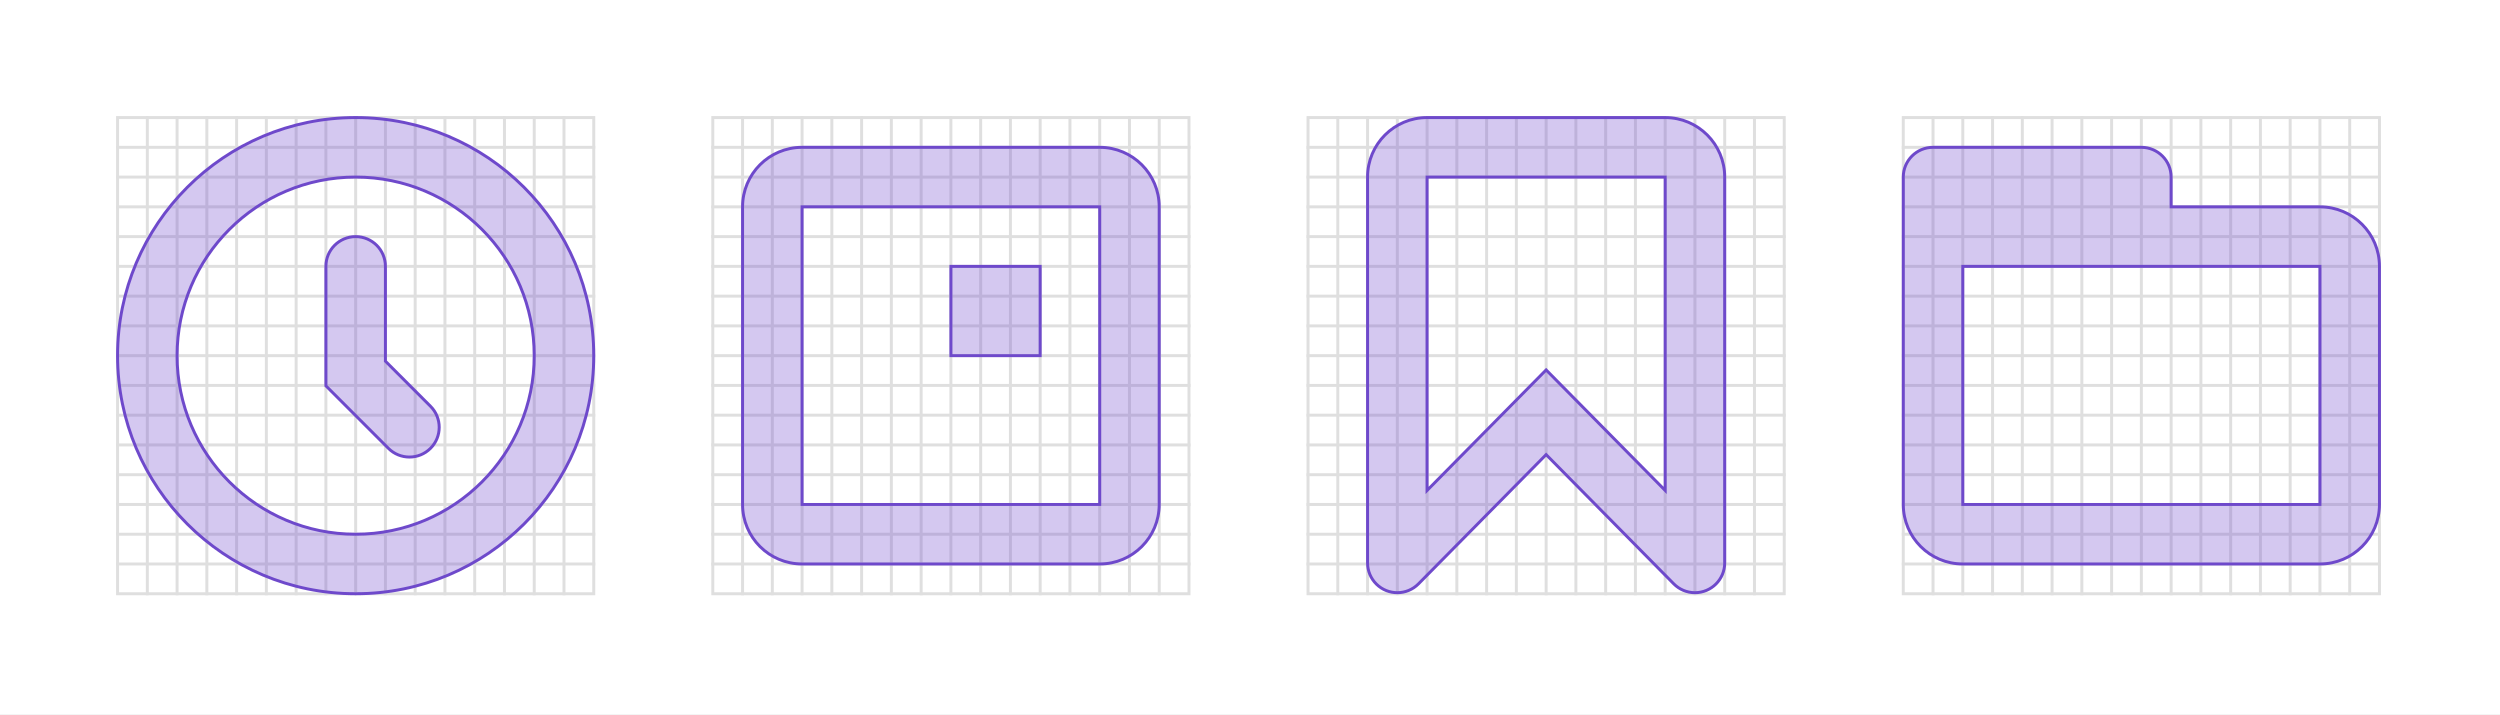
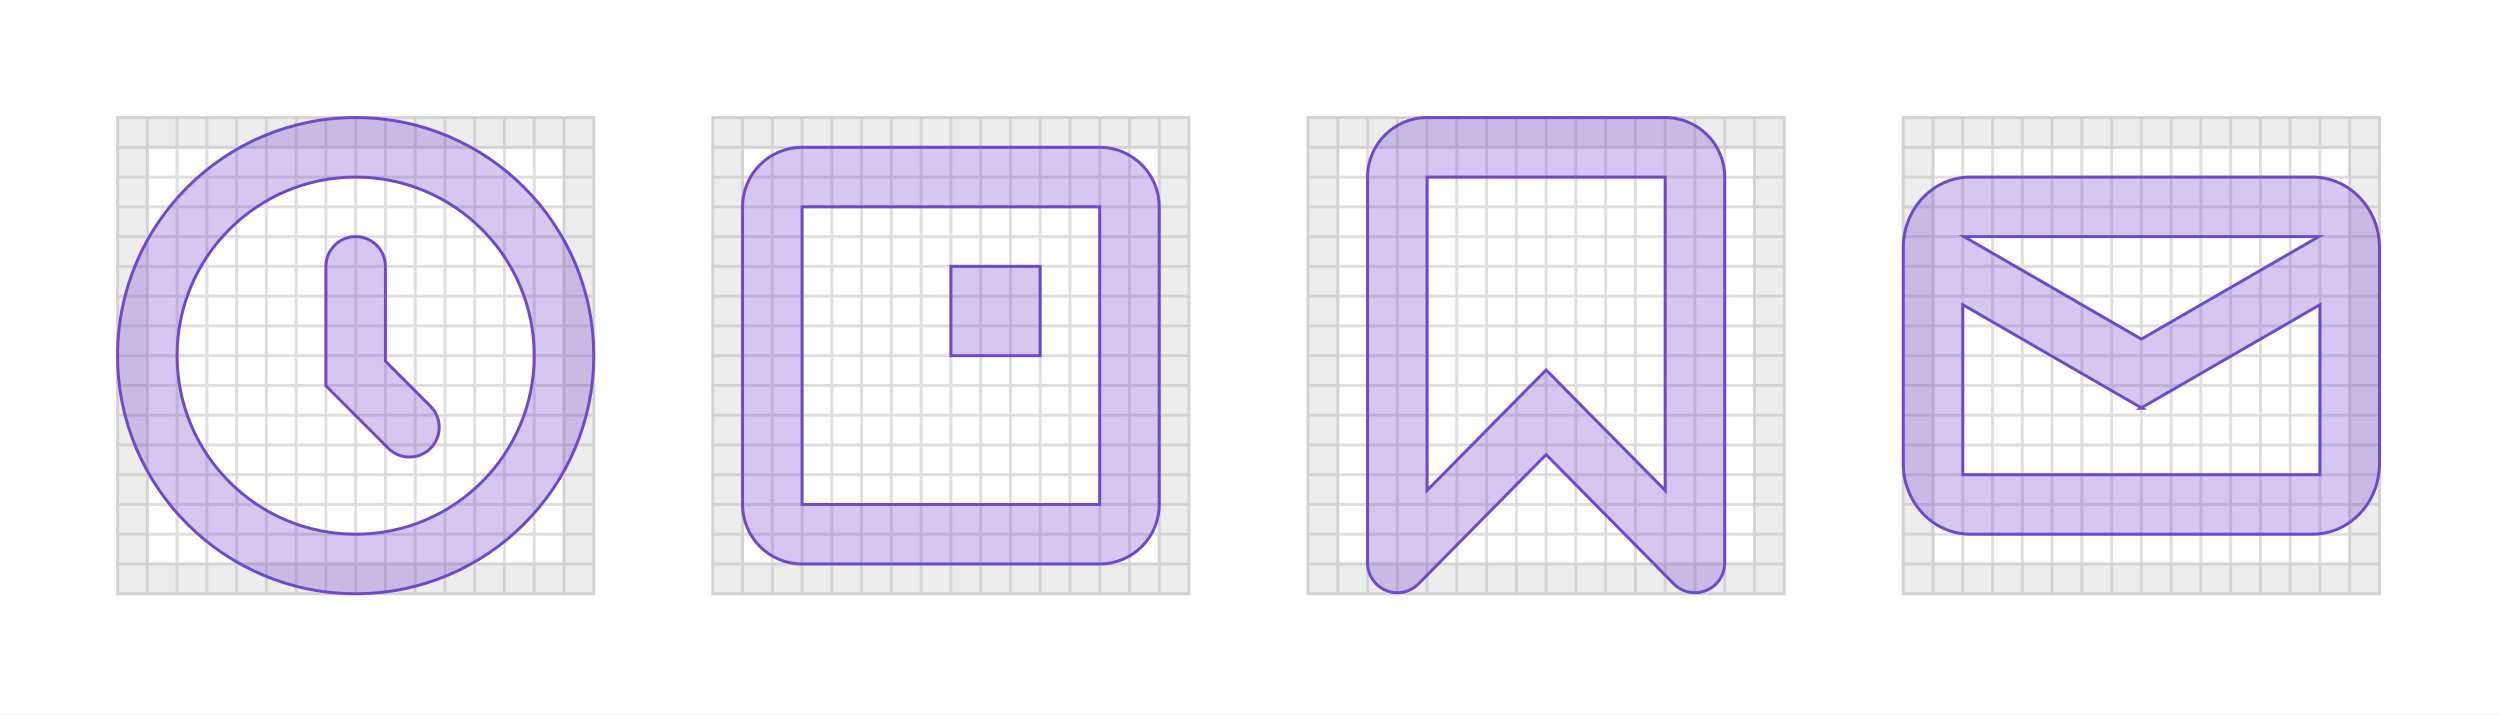
<svg xmlns="http://www.w3.org/2000/svg" width="840" height="240">
  <g fill="none" fill-rule="evenodd">
    <path fill="#FFF" d="M0 0h840v240H0z" />
    <g stroke="#DFDFDF">
      <path d="M39.5 39.5h160v160h-160z" />
      <g stroke-linecap="square">
        <path d="M49.5 39.5v160M59.5 39.5v160M69.5 39.5v160M79.5 39.5v160M89.5 39.5v160M99.5 39.5v160M109.5 39.5v160M119.5 39.5v160M129.5 39.5v160M139.5 39.5v160M149.5 39.5v160M159.5 39.5v160M169.5 39.5v160M179.5 39.5v160M189.5 39.5v160M199.5 49.5h-160M199.5 59.5h-160M199.5 69.5h-160M199.5 79.5h-160M199.5 89.5h-160M199.5 99.5h-160M199.5 109.5h-160M199.5 119.5h-160M199.5 129.5h-160M199.5 139.5h-160M199.5 149.5h-160M199.5 159.5h-160M199.5 169.5h-160M199.5 179.5h-160M199.5 189.5h-160" />
      </g>
    </g>
    <g stroke="#DFDFDF">
      <path d="M239.5 39.5h160v160h-160z" />
      <g stroke-linecap="square">
        <path d="M249.5 39.5v160M259.5 39.5v160M269.5 39.5v160M279.5 39.5v160M289.5 39.5v160M299.5 39.5v160M309.5 39.5v160M319.5 39.5v160M329.5 39.5v160M339.5 39.5v160M349.5 39.5v160M359.5 39.5v160M369.5 39.5v160M379.5 39.5v160M389.5 39.5v160M399.5 49.5h-160M399.5 59.5h-160M399.5 69.5h-160M399.5 79.5h-160M399.5 89.5h-160M399.5 99.5h-160M399.5 109.5h-160M399.5 119.5h-160M399.5 129.5h-160M399.5 139.5h-160M399.5 149.5h-160M399.5 159.5h-160M399.5 169.5h-160M399.5 179.5h-160M399.5 189.5h-160" />
      </g>
    </g>
    <g stroke="#DFDFDF">
      <path d="M439.5 39.5h160v160h-160z" />
      <g stroke-linecap="square">
        <path d="M449.5 39.5v160M459.5 39.5v160M469.5 39.5v160M479.5 39.5v160M489.5 39.5v160M499.5 39.5v160M509.5 39.5v160M519.5 39.5v160M529.5 39.5v160M539.5 39.5v160M549.5 39.5v160M559.5 39.5v160M569.5 39.5v160M579.5 39.5v160M589.5 39.5v160M599.5 49.5h-160M599.5 59.5h-160M599.5 69.5h-160M599.5 79.5h-160M599.5 89.5h-160M599.5 99.5h-160M599.5 109.5h-160M599.5 119.5h-160M599.5 129.5h-160M599.5 139.5h-160M599.5 149.5h-160M599.5 159.5h-160M599.5 169.5h-160M599.5 179.5h-160M599.5 189.5h-160" />
      </g>
    </g>
    <g stroke="#DFDFDF">
      <path d="M639.5 39.5h160v160h-160z" />
      <g stroke-linecap="square">
        <path d="M649.5 39.5v160M659.5 39.5v160M669.5 39.5v160M679.5 39.5v160M689.5 39.5v160M699.5 39.5v160M709.5 39.5v160M719.5 39.5v160M729.5 39.5v160M739.5 39.5v160M749.5 39.5v160M759.5 39.5v160M769.5 39.5v160M779.5 39.5v160M789.5 39.5v160M799.5 49.5h-160M799.5 59.5h-160M799.5 69.5h-160M799.5 79.5h-160M799.5 89.5h-160M799.5 99.5h-160M799.5 109.5h-160M799.5 119.5h-160M799.5 129.5h-160M799.5 139.5h-160M799.5 149.5h-160M799.5 159.5h-160M799.5 169.5h-160M799.5 179.5h-160M799.5 189.5h-160" />
      </g>
    </g>
-     <path d="M479.5 39.5h80c11.046 0 20 8.954 20 20v129.645c0 5.523-4.477 10-10 10a10 10 0 0 1-7.115-2.972L519.5 152.754l-42.885 43.419c-3.881 3.929-10.213 3.968-14.142.087a10 10 0 0 1-2.973-7.115V59.5c0-11.046 8.954-20 20-20zm80 20h-80v105.29l40-40.496 40 40.497V59.5zM639.5 169.5v-110c0-5.523 4.477-10 10-10h70c5.523 0 10 4.477 10 10v10h50c11.046 0 20 8.954 20 20v80c0 11.046-8.954 20-20 20h-120c-11.046 0-20-8.954-20-20zm20-80v80h120v-80h-120zM269.5 49.5h100c11.046 0 20 8.954 20 20v100c0 11.046-8.954 20-20 20h-100c-11.046 0-20-8.954-20-20v-100c0-11.046 8.954-20 20-20zm0 20h100v100h-100v-100zm50 20v30h30v-30h-30zM129.5 121.358l15.142 15.142c3.905 3.905 3.905 10.237 0 14.142-3.905 3.905-10.237 3.905-14.142 0l-21-21.002V89.5c0-5.523 4.477-10 10-10s10 4.477 10 10v31.858zm-10 78.142c-44.183 0-80-35.817-80-80s35.817-80 80-80 80 35.817 80 80-35.817 80-80 80zm0-20c33.137 0 60-26.863 60-60s-26.863-60-60-60-60 26.863-60 60 26.863 60 60 60z" stroke="#6E49CB" fill-opacity=".3" fill="#6E49CB" />
+     <path d="M39 39h161v161H39V39zm11 11v139h139V50H50zM239 39h161v161H239V39zm11 11v139h139V50H250zM439 39h161v161H439V39zm11 11v139h139V50H450zM639 39h161v161H639V39zm11 11v139h139V50H650z" fill-opacity=".2" fill="#A7A7A7" fill-rule="nonzero" />
+     <path d="M479.5 39.5h80c11.046 0 20 8.954 20 20v129.645c0 5.523-4.477 10-10 10a10 10 0 0 1-7.115-2.972L519.5 152.754l-42.885 43.419c-3.881 3.929-10.213 3.968-14.142.087a10 10 0 0 1-2.973-7.115V59.5c0-11.046 8.954-20 20-20zm80 20h-80v105.29l40-40.496 40 40.497V59.5zM269.5 49.5h100c11.046 0 20 8.954 20 20v100c0 11.046-8.954 20-20 20h-100c-11.046 0-20-8.954-20-20v-100c0-11.046 8.954-20 20-20zm0 20h100v100h-100v-100zm50 20v30h30v-30h-30zM129.5 121.358l15.142 15.142c3.905 3.905 3.905 10.237 0 14.142-3.905 3.905-10.237 3.905-14.142 0l-21-21.002V89.5c0-5.523 4.477-10 10-10s10 4.477 10 10v31.858zm-10 78.142c-44.183 0-80-35.817-80-80s35.817-80 80-80 80 35.817 80 80-35.817 80-80 80zm0-20c33.137 0 60-26.863 60-60s-26.863-60-60-60-60 26.863-60 60 26.863 60 60 60zM719.5 113.936L659.855 79.5h119.29L719.5 113.936zm0 23.094l.25.145h-.5l.25-.145zm0 0l60-34.64v57.11h-120v-57.11l60 34.64zm80-53.83c0-13.095-10.08-23.7-22.5-23.7H662c-12.42 0-22.5 10.605-22.5 23.7v72.6c0 13.095 10.08 23.7 22.5 23.7h115c12.42 0 22.5-10.605 22.5-23.7V83.2z" stroke="#6E49CB" fill-opacity=".3" fill="#6E49CB" />
  </g>
</svg>
